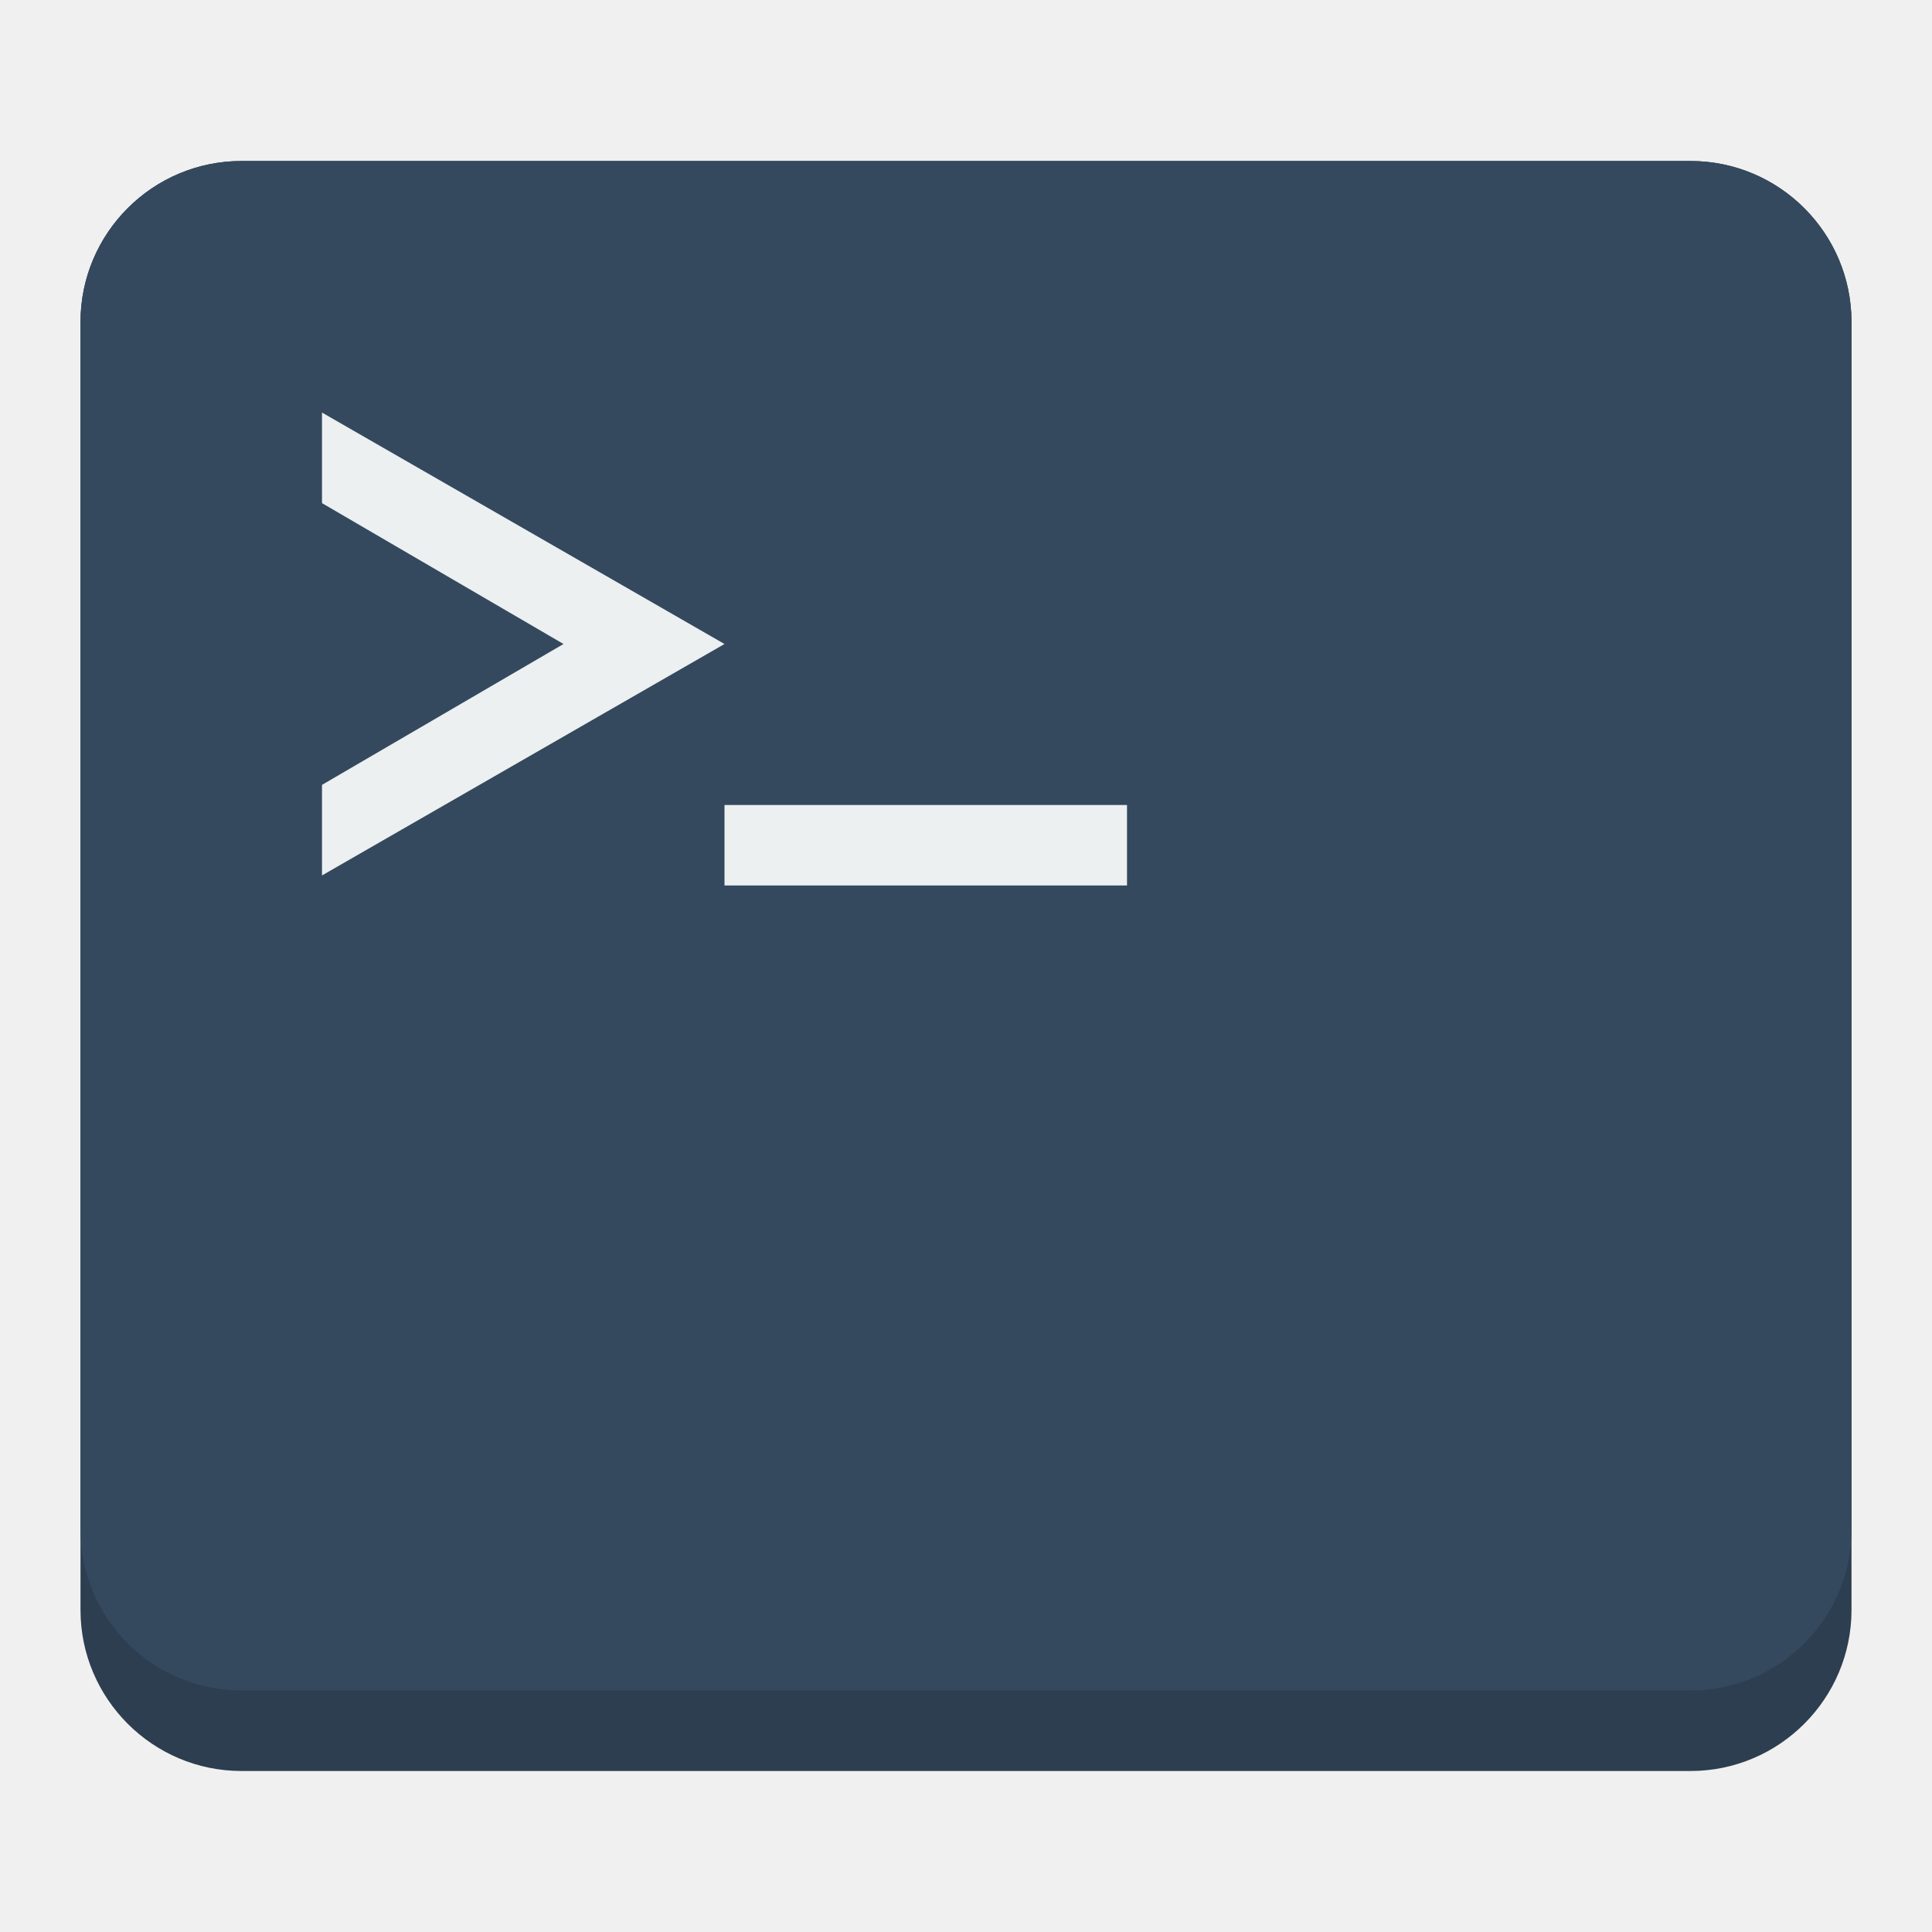
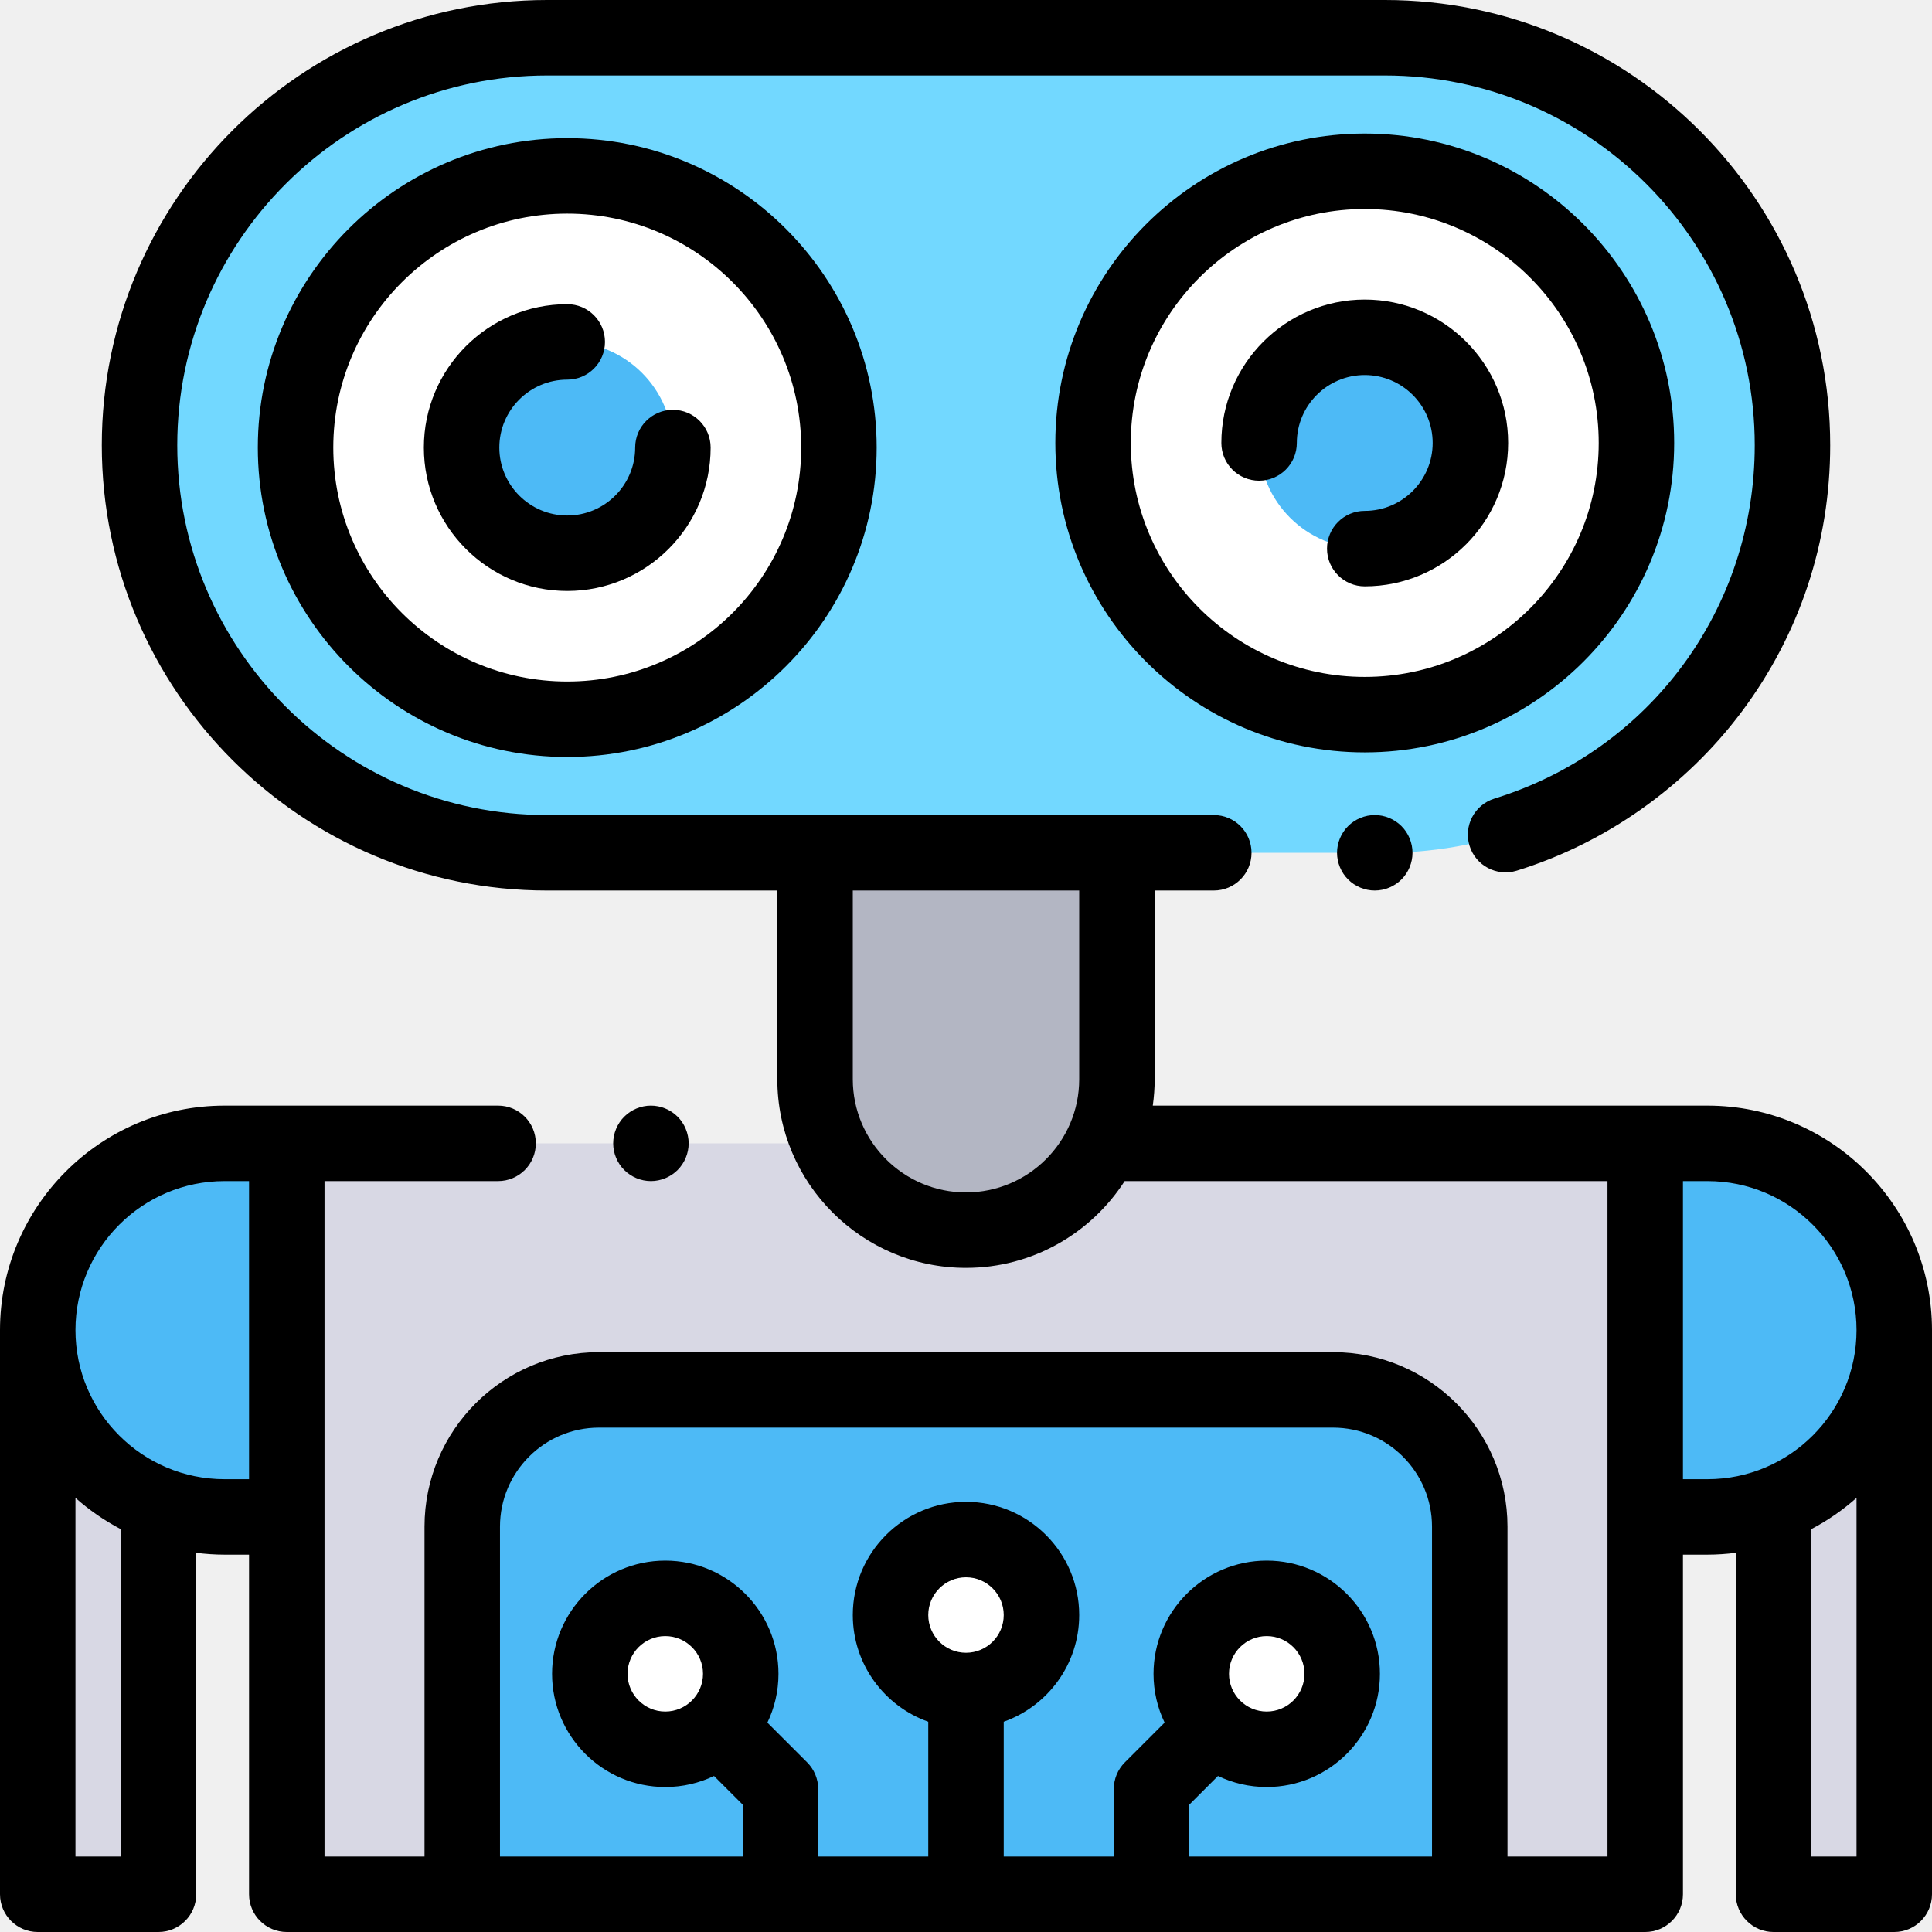
- <svg xmlns="http://www.w3.org/2000/svg" height="24" version="1.1" width="24">
-   <g transform="translate(0 -1028.4)">
-     <path d="m3 1030.4c-1.105 0-2 0.9-2 2v7 2 7c0 1.1 0.895 2 2 2h9 9c1.105 0 2-0.9 2-2v-7-2-7c0-1.1-0.895-2-2-2h-9-9z" fill="#2c3e50" />
-     <path d="m3 2c-1.105 0-2 0.895-2 2v3 3 1 1 1 3 3c0 1.105 0.895 2 2 2h9 9c1.105 0 2-0.895 2-2v-3-4-2-3-3c0-1.105-0.895-2-2-2h-9-9z" fill="#34495e" transform="translate(0 1028.4)" />
-     <path d="m4 5.125v1.125l3 1.75-3 1.75v1.125l5-2.875-5-2.875zm5 4.875v1h5v-1h-5z" fill="#ecf0f1" transform="translate(0 1028.4)" />
+ <svg xmlns="http://www.w3.org/2000/svg" version="1.1" id="Capa_1" x="0px" y="0px" viewBox="0 0 128 128" xml:space="preserve" width="128" height="128">
+   <defs id="defs85" />
+   <g id="g876" transform="scale(0.25)">
+     <g id="g6">
+       <polygon id="polygon2" points="42,399.333 42,502 10,502 10,352.5 " style="fill:#d8d8e4" />
+       <polygon id="polygon4" points="470,399.333 470,502 502,502 502,352.5 " style="fill:#d8d8e4" />
+     </g>
+     <g id="g12">
+       <path id="path8" d="M 59.5,402 H 76 V 303 H 59.5 C 32.162,303 10,325.162 10,352.5 v 0 c 0,27.338 22.162,49.5 49.5,49.5 z" style="fill:#4dbaf6" />
+       <path id="path10" d="M 452.5,402 H 436 v -99 h 16.5 c 27.338,0 49.5,22.162 49.5,49.5 v 0 c 0,27.338 -22.162,49.5 -49.5,49.5 z" style="fill:#4dbaf6" />
+     </g>
+     <path id="path14" d="m 144.977,10 h 222.046 c 59.647,0 108,48.353 108,108 v 0 c 0,59.647 -48.353,108 -108,108 H 144.977 c -59.647,0 -108,-48.353 -108,-108 v 0 c 0,-59.647 48.354,-108 108,-108 z" style="fill:#72d8ff" />
+     <polyline id="polyline16" points="216,303 76,303 76,502 436,502 436,303 296,303 " style="fill:#d8d8e4" />
+     <circle id="circle18" r="72" cy="118.61" cx="150.33" style="fill:#ffffff" />
+     <circle id="circle20" r="28" cy="118.61" cx="150.33" style="fill:#4dbaf6" />
+     <circle id="circle22" r="72" cy="117.39" cx="361.67" style="fill:#ffffff" />
+     <circle id="circle24" r="28" cy="117.39" cx="361.67" style="fill:#4dbaf6" />
+     <path id="path26" d="m 256,326 v 0 c -22.091,0 -40,-17.909 -40,-40 v -60 h 80 v 60 c 0,22.091 -17.909,40 -40,40 z" style="fill:#b3b6c3" />
+     <path id="path28" d="m 389.5,502 h -267 v -97.417 c 0,-20.02 16.23,-36.25 36.25,-36.25 h 194.5 c 20.02,0 36.25,16.23 36.25,36.25 z" style="fill:#4dbaf6" />
+     <g id="g36">
+       <circle id="circle30" r="20" cy="428" cx="256" style="fill:#ffffff" />
+       <circle id="circle32" r="20" cy="443.58" cx="335.7" style="fill:#ffffff" />
+       <circle id="circle34" r="20" cy="443.58" cx="176.3" style="fill:#ffffff" />
+     </g>
+     <path id="path38" d="m 357.26,218.93 c -1.86,1.86 -2.93,4.44 -2.93,7.07 0,2.63 1.07,5.21 2.93,7.07 1.86,1.86 4.44,2.93 7.07,2.93 2.64,0 5.21,-1.07 7.07,-2.93 1.87,-1.86 2.93,-4.44 2.93,-7.07 0,-2.63 -1.06,-5.21 -2.93,-7.07 -1.86,-1.86 -4.43,-2.93 -7.07,-2.93 -2.63,0 -5.21,1.07 -7.07,2.93 z" />
+     <path id="path40" d="m 68.326,118.611 c 0,45.215 36.785,82 82,82 45.215,0 82,-36.785 82,-82 0,-45.215 -36.785,-82 -82,-82 -45.215,0 -82,36.785 -82,82 z m 144,0 c 0,34.187 -27.813,62 -62,62 -34.187,0 -62,-27.813 -62,-62 0,-34.187 27.813,-62 62,-62 34.187,0 62,27.813 62,62 z" />
+     <path id="path42" d="m 112.326,118.611 c 0,20.953 17.047,38 38,38 20.953,0 38,-17.047 38,-38 0,-5.523 -4.477,-10 -10,-10 -5.523,0 -10,4.477 -10,10 0,9.925 -8.075,18 -18,18 -9.925,0 -18,-8.075 -18,-18 0,-9.925 8.075,-18 18,-18 5.523,0 10,-4.477 10,-10 0,-5.523 -4.477,-10 -10,-10 -20.953,0 -38,17.047 -38,38 z" />
+     <path id="path44" d="m 443.674,117.389 c 0,-45.215 -36.785,-82 -82,-82 -45.215,0 -82,36.785 -82,82 0,45.215 36.785,82 82,82 45.215,0 82,-36.785 82,-82 z m -82,62 c -34.187,0 -62,-27.813 -62,-62 0,-34.187 27.813,-62 62,-62 34.187,0 62,27.813 62,62 0,34.187 -27.813,62 -62,62 z" />
+     <path id="path46" d="m 361.674,79.389 c -20.953,0 -38,17.047 -38,38 0,5.523 4.477,10 10,10 5.523,0 10,-4.477 10,-10 0,-9.925 8.075,-18 18,-18 9.925,0 18,8.075 18,18 0,9.925 -8.075,18 -18,18 -5.523,0 -10,4.477 -10,10 0,5.523 4.477,10 10,10 20.953,0 38,-17.047 38,-38 0,-20.953 -17.047,-38 -38,-38 z" />
+     <path id="path48" d="m 179.57,310.069 c 1.86,-1.859 2.93,-4.439 2.93,-7.069 0,-2.63 -1.07,-5.21 -2.93,-7.07 -1.86,-1.86 -4.44,-2.93 -7.07,-2.93 -2.63,0 -5.21,1.069 -7.07,2.93 -1.86,1.86 -2.93,4.44 -2.93,7.07 0,2.63 1.07,5.21 2.93,7.069 1.86,1.86 4.44,2.931 7.07,2.931 2.63,0 5.21,-1.07 7.07,-2.931 z" />
+     <path id="path50" d="m 452.5,293 h -147 c 0.322,-2.289 0.5,-4.624 0.5,-7 v -50 h 15.667 c 5.523,0 10,-4.477 10,-10 0,-5.523 -4.477,-10 -10,-10 h -176.69 c -54.037,0 -98,-43.962 -98,-98 0,-54.038 43.962,-98 98,-98 h 222.046 c 54.037,0 98,43.962 98,98 0,43.236 -27.722,80.865 -68.982,93.636 -5.276,1.633 -8.229,7.233 -6.596,12.509 1.633,5.275 7.232,8.228 12.509,6.596 23.561,-7.292 44.718,-22.233 59.574,-42.071 15.371,-20.524 23.495,-44.961 23.495,-70.67 0,-65.065 -52.935,-118 -118,-118 H 144.977 c -65.065,0 -118,52.935 -118,118 0,65.065 52.935,118 118,118 H 206 v 50 c 0,27.57 22.43,50 50,50 17.629,0 33.144,-9.179 42.05,-23 H 426 v 179 h -26.5 v -87.417 c 0,-25.502 -20.748,-46.25 -46.25,-46.25 h -194.5 c -25.502,0 -46.25,20.748 -46.25,46.25 V 492 H 86 V 313 h 46 c 5.523,0 10,-4.478 10,-10 0,-5.522 -4.477,-10 -10,-10 H 59.5 C 26.691,293 0,319.691 0,352.5 V 502 c 0,5.522 4.477,10 10,10 h 32 c 5.523,0 10,-4.478 10,-10 v -90.489 c 2.459,0.311 4.958,0.489 7.5,0.489 H 66 v 90 c 0,5.522 4.477,10 10,10 h 360 c 5.523,0 10,-4.478 10,-10 v -90 h 6.5 c 2.542,0 5.041,-0.178 7.5,-0.489 V 502 c 0,5.522 4.477,10 10,10 h 32 c 5.523,0 10,-4.478 10,-10 V 352.5 C 512,319.691 485.309,293 452.5,293 Z M 256,316 c -16.542,0 -30,-13.458 -30,-30 v -50 h 60 v 50 c 0,16.542 -13.458,30 -30,30 z M 32,492 H 20 v -95.054 c 3.631,3.23 7.659,6.019 12,8.292 z M 59.5,392 C 37.72,392 20,374.28 20,352.5 20,330.72 37.72,313 59.5,313 H 66 v 79 z m 116.804,61.58 c -5.514,0 -10,-4.486 -10,-10 0,-5.514 4.486,-10 10,-10 5.514,0 10,4.486 10,10 0,5.514 -4.486,10 -10,10 z M 256,438 c -5.514,0 -10,-4.486 -10,-10 0,-5.514 4.486,-10 10,-10 5.514,0 10,4.486 10,10 0,5.514 -4.486,10 -10,10 z m 69.696,5.58 c 0,-5.514 4.486,-10 10,-10 5.514,0 10,4.486 10,10 0,5.514 -4.486,10 -10,10 -5.514,0 -10,-4.486 -10,-10 z M 315.166,492 v -13.735 l 7.613,-7.613 c 3.914,1.875 8.295,2.928 12.918,2.928 16.542,0 30,-13.458 30,-30 0,-16.542 -13.458,-30 -30,-30 -16.542,0 -30,13.458 -30,30 0,4.629 1.055,9.016 2.936,12.934 l -10.537,10.536 c -1.875,1.875 -2.929,4.419 -2.929,7.071 V 492 H 266 v -35.72 c 11.639,-4.128 20,-15.243 20,-28.28 0,-16.542 -13.458,-30 -30,-30 -16.542,0 -30,13.458 -30,30 0,13.036 8.361,24.152 20,28.28 V 492 h -29.166 v -17.878 c 0,-2.652 -1.054,-5.196 -2.929,-7.071 l -10.537,-10.536 c 1.88,-3.919 2.936,-8.306 2.936,-12.934 0,-16.542 -13.458,-30 -30,-30 -16.542,0 -30,13.458 -30,30 0,16.542 13.458,30 30,30 4.622,0 9.003,-1.052 12.918,-2.928 l 7.613,7.613 V 492 H 132.5 v -87.417 c 0,-14.475 11.776,-26.25 26.25,-26.25 h 194.5 c 14.474,0 26.25,11.775 26.25,26.25 V 492 Z M 446,392 v -79 h 6.5 c 21.78,0 39.5,17.72 39.5,39.5 0,21.78 -17.72,39.5 -39.5,39.5 z m 34,100 v -86.762 c 4.341,-2.273 8.369,-5.062 12,-8.292 V 492 Z" />
  </g>
+   <g id="g52" transform="translate(0,-384)">
+ </g>
+   <g id="g54" transform="translate(0,-384)">
+ </g>
+   <g id="g56" transform="translate(0,-384)">
+ </g>
+   <g id="g58" transform="translate(0,-384)">
+ </g>
+   <g id="g60" transform="translate(0,-384)">
+ </g>
+   <g id="g62" transform="translate(0,-384)">
+ </g>
+   <g id="g64" transform="translate(0,-384)">
+ </g>
+   <g id="g66" transform="translate(0,-384)">
+ </g>
+   <g id="g68" transform="translate(0,-384)">
+ </g>
+   <g id="g70" transform="translate(0,-384)">
+ </g>
+   <g id="g72" transform="translate(0,-384)">
+ </g>
+   <g id="g74" transform="translate(0,-384)">
+ </g>
+   <g id="g76" transform="translate(0,-384)">
+ </g>
+   <g id="g78" transform="translate(0,-384)">
+ </g>
+   <g id="g80" transform="translate(0,-384)">
+ </g>
</svg>
